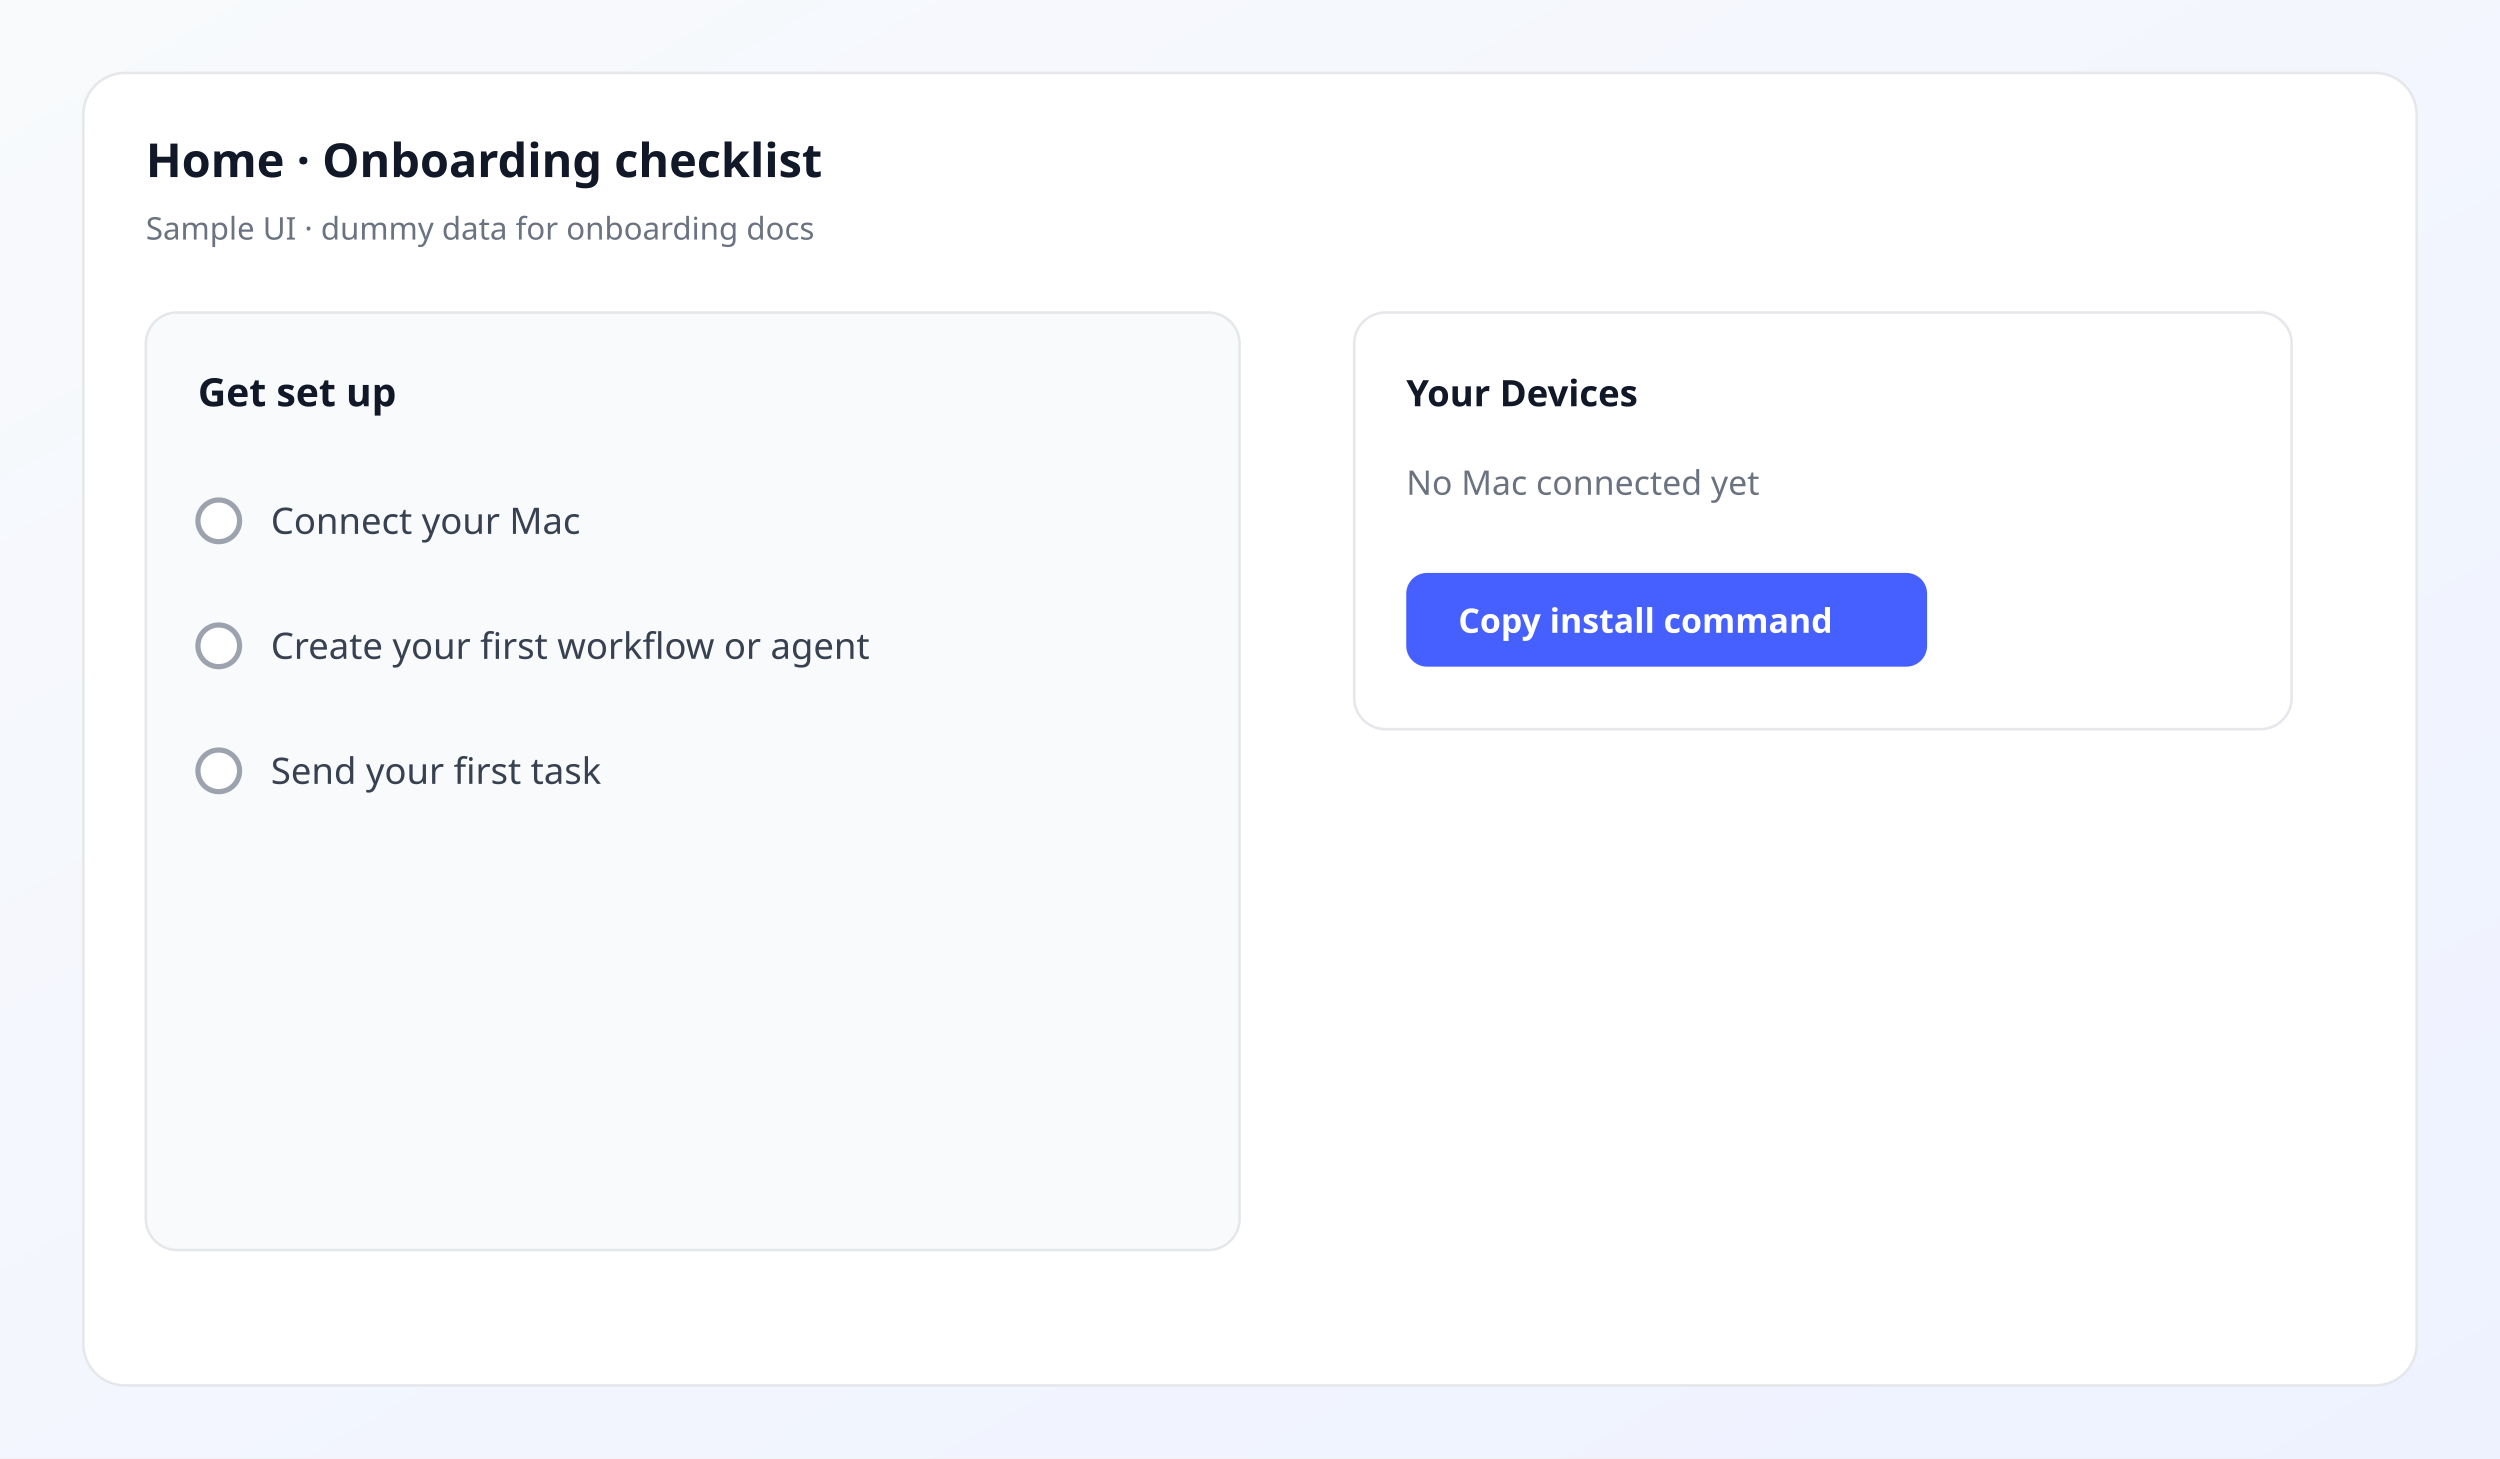
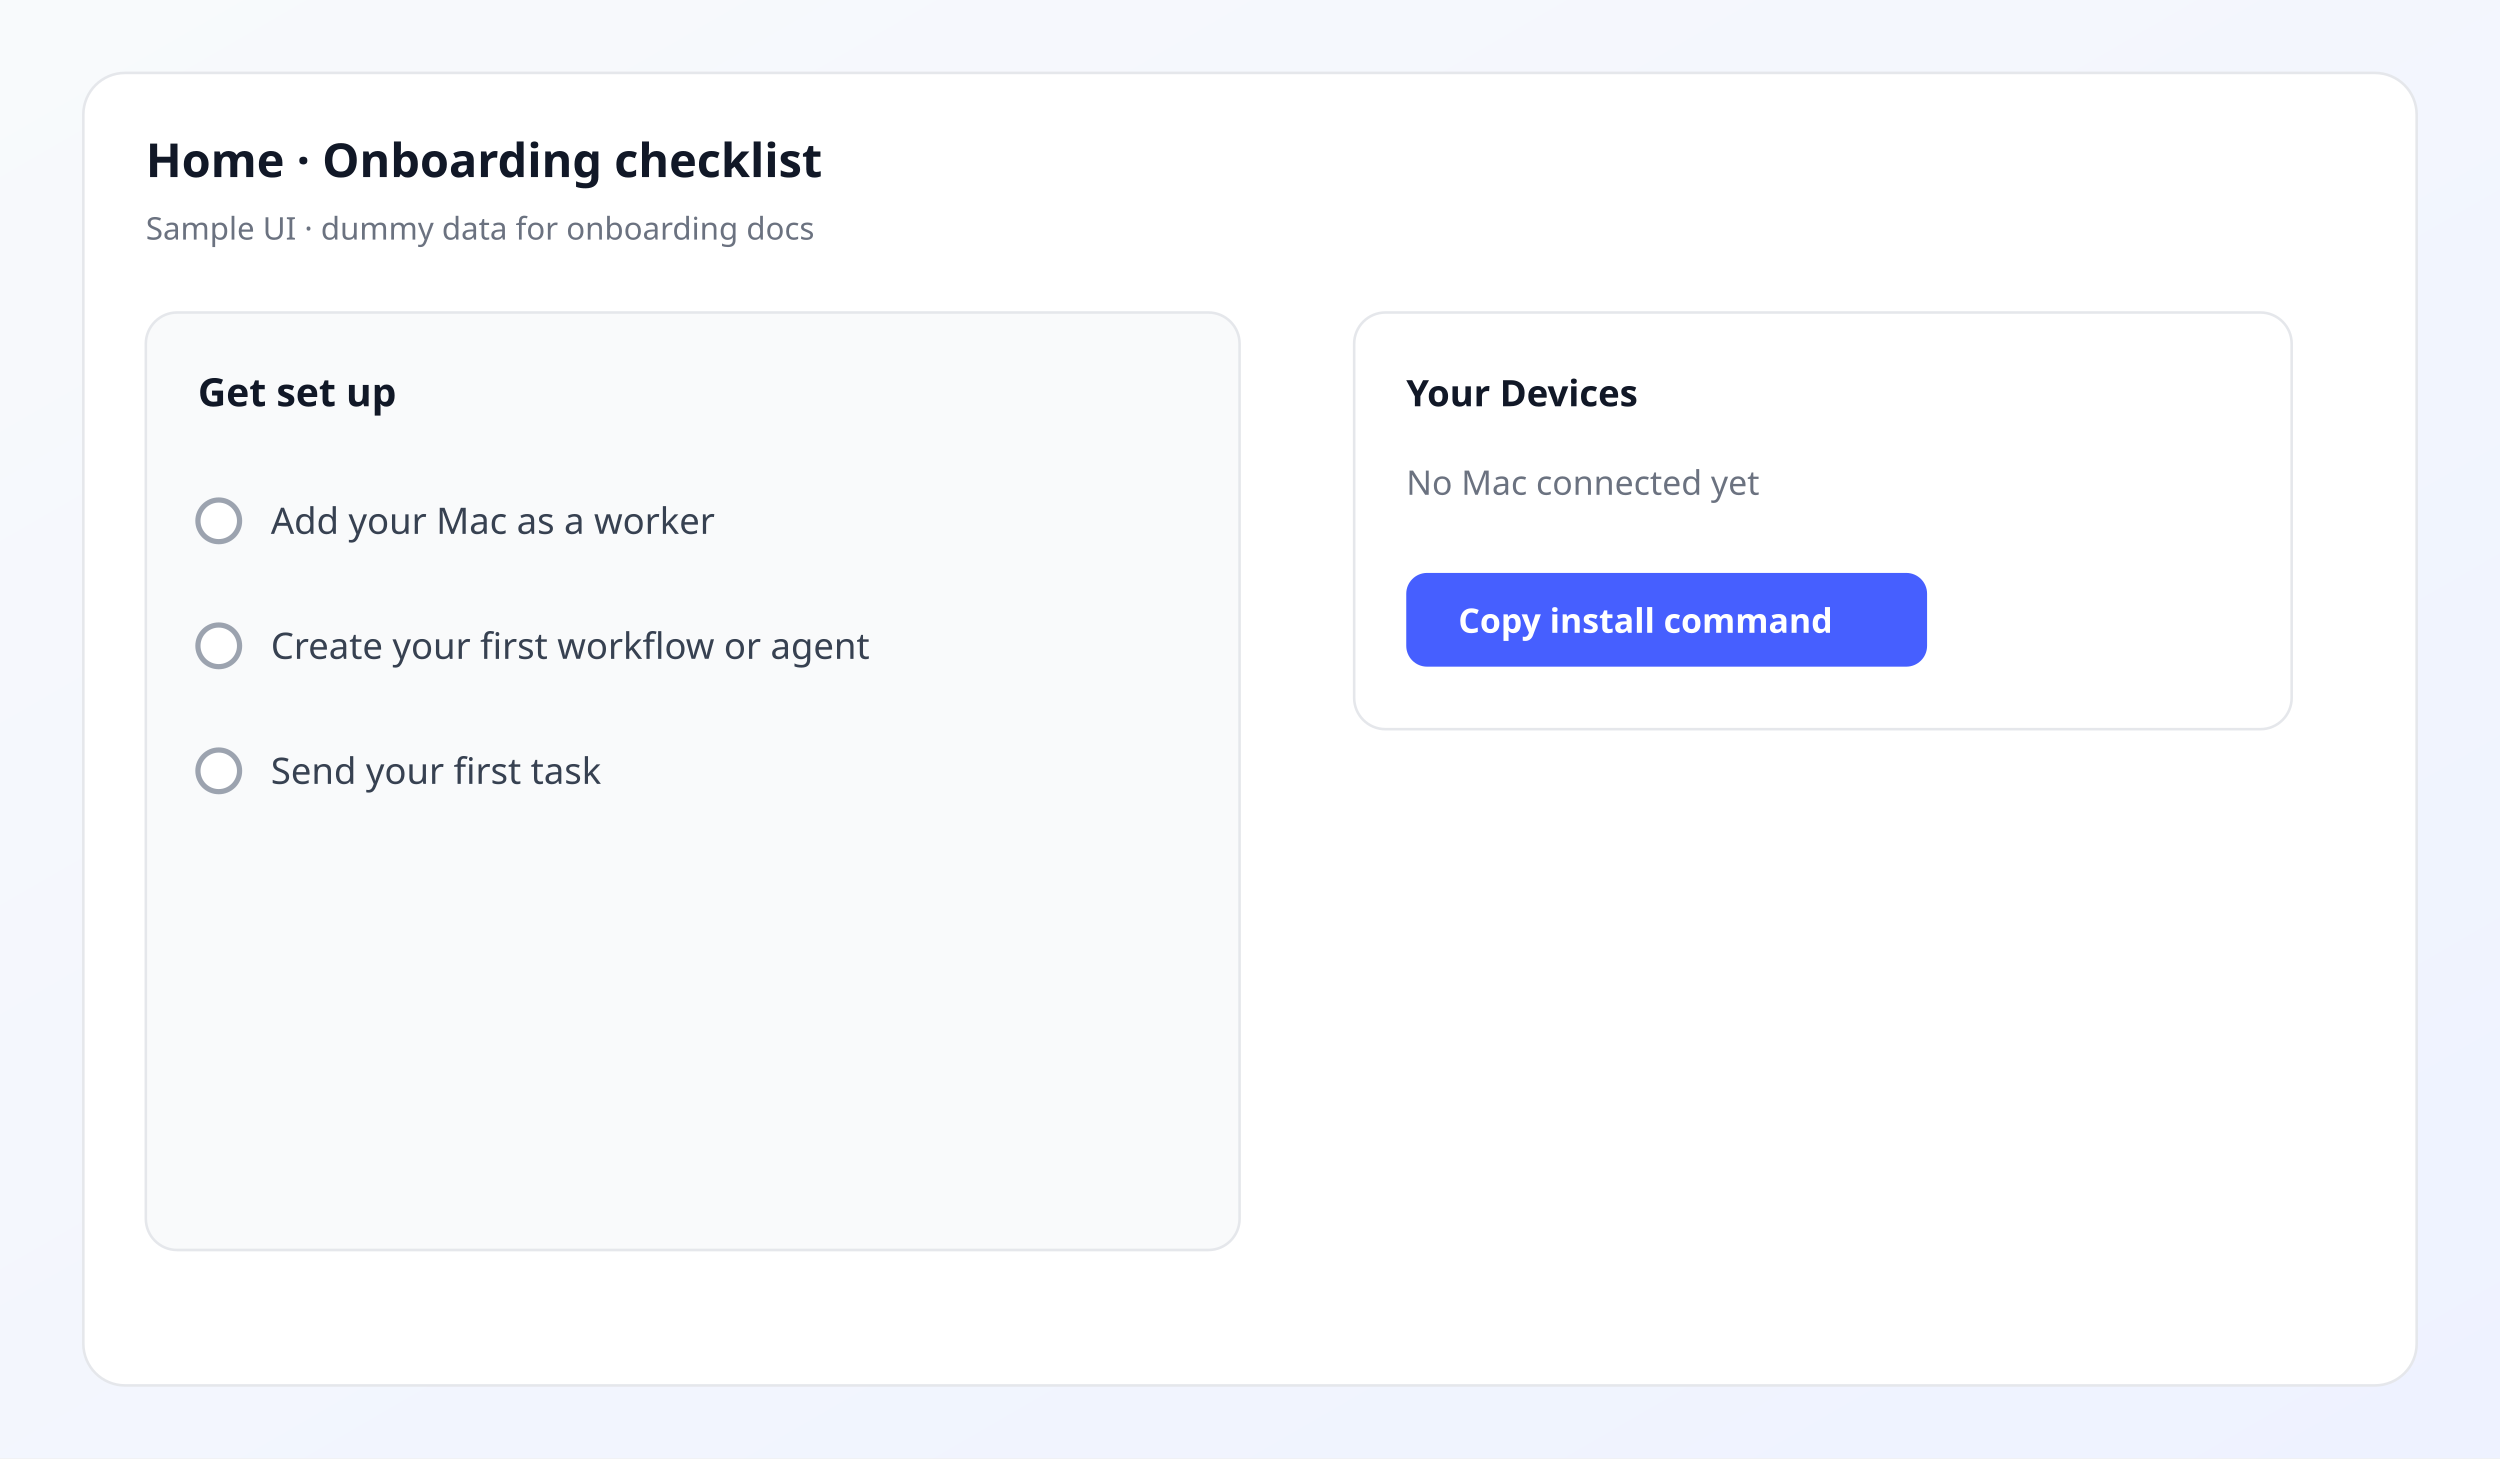
<svg xmlns="http://www.w3.org/2000/svg" width="960" height="560" viewBox="0 0 960 560" role="img" aria-label="Home · Onboarding checklist">
  <defs>
    <linearGradient id="bg" x1="0" y1="0" x2="1" y2="1">
      <stop offset="0%" stop-color="#f8fafc" />
      <stop offset="100%" stop-color="#eef2ff" />
    </linearGradient>
  </defs>
  <rect width="960" height="560" fill="url(#bg)" />
  <rect x="32" y="28" width="896" height="504" rx="16" fill="#ffffff" stroke="#e5e7eb" />
  <text x="56" y="68" font-family="ui-sans-serif, system-ui, sans-serif" font-size="18" font-weight="600" fill="#111827">Home · Onboarding checklist</text>
  <text x="56" y="92" font-family="ui-sans-serif, system-ui, sans-serif" font-size="12" fill="#6b7280">Sample UI · dummy data for onboarding docs</text>
  <rect x="56" y="120" width="420" height="360" rx="12" fill="#f9fafb" stroke="#e5e7eb" />
  <text x="76" y="156" font-family="ui-sans-serif, system-ui, sans-serif" font-size="15" font-weight="600" fill="#111827">Get set up</text>
  <g font-family="ui-sans-serif, system-ui, sans-serif" font-size="14" fill="#374151">
    <circle cx="84" cy="200" r="8" fill="#fff" stroke="#9ca3af" stroke-width="2" />
-     <text x="104" y="205">Connect your Mac</text>
+     <text x="104" y="205">Add your Mac as a worker</text>
    <circle cx="84" cy="248" r="8" fill="#fff" stroke="#9ca3af" stroke-width="2" />
    <text x="104" y="253">Create your first workflow or agent</text>
    <circle cx="84" cy="296" r="8" fill="#fff" stroke="#9ca3af" stroke-width="2" />
    <text x="104" y="301">Send your first task</text>
  </g>
  <rect x="520" y="120" width="360" height="160" rx="12" fill="#fff" stroke="#e5e7eb" />
  <text x="540" y="156" font-family="ui-sans-serif, system-ui, sans-serif" font-size="14" font-weight="600" fill="#111827">Your Devices</text>
  <text x="540" y="190" font-family="ui-sans-serif, system-ui, sans-serif" font-size="13" fill="#6b7280">No Mac connected yet</text>
  <rect x="540" y="220" width="200" height="36" rx="8" fill="#465fff" />
  <text x="560" y="243" font-family="ui-sans-serif, system-ui, sans-serif" font-size="13" font-weight="600" fill="#fff">Copy install command</text>
</svg>
